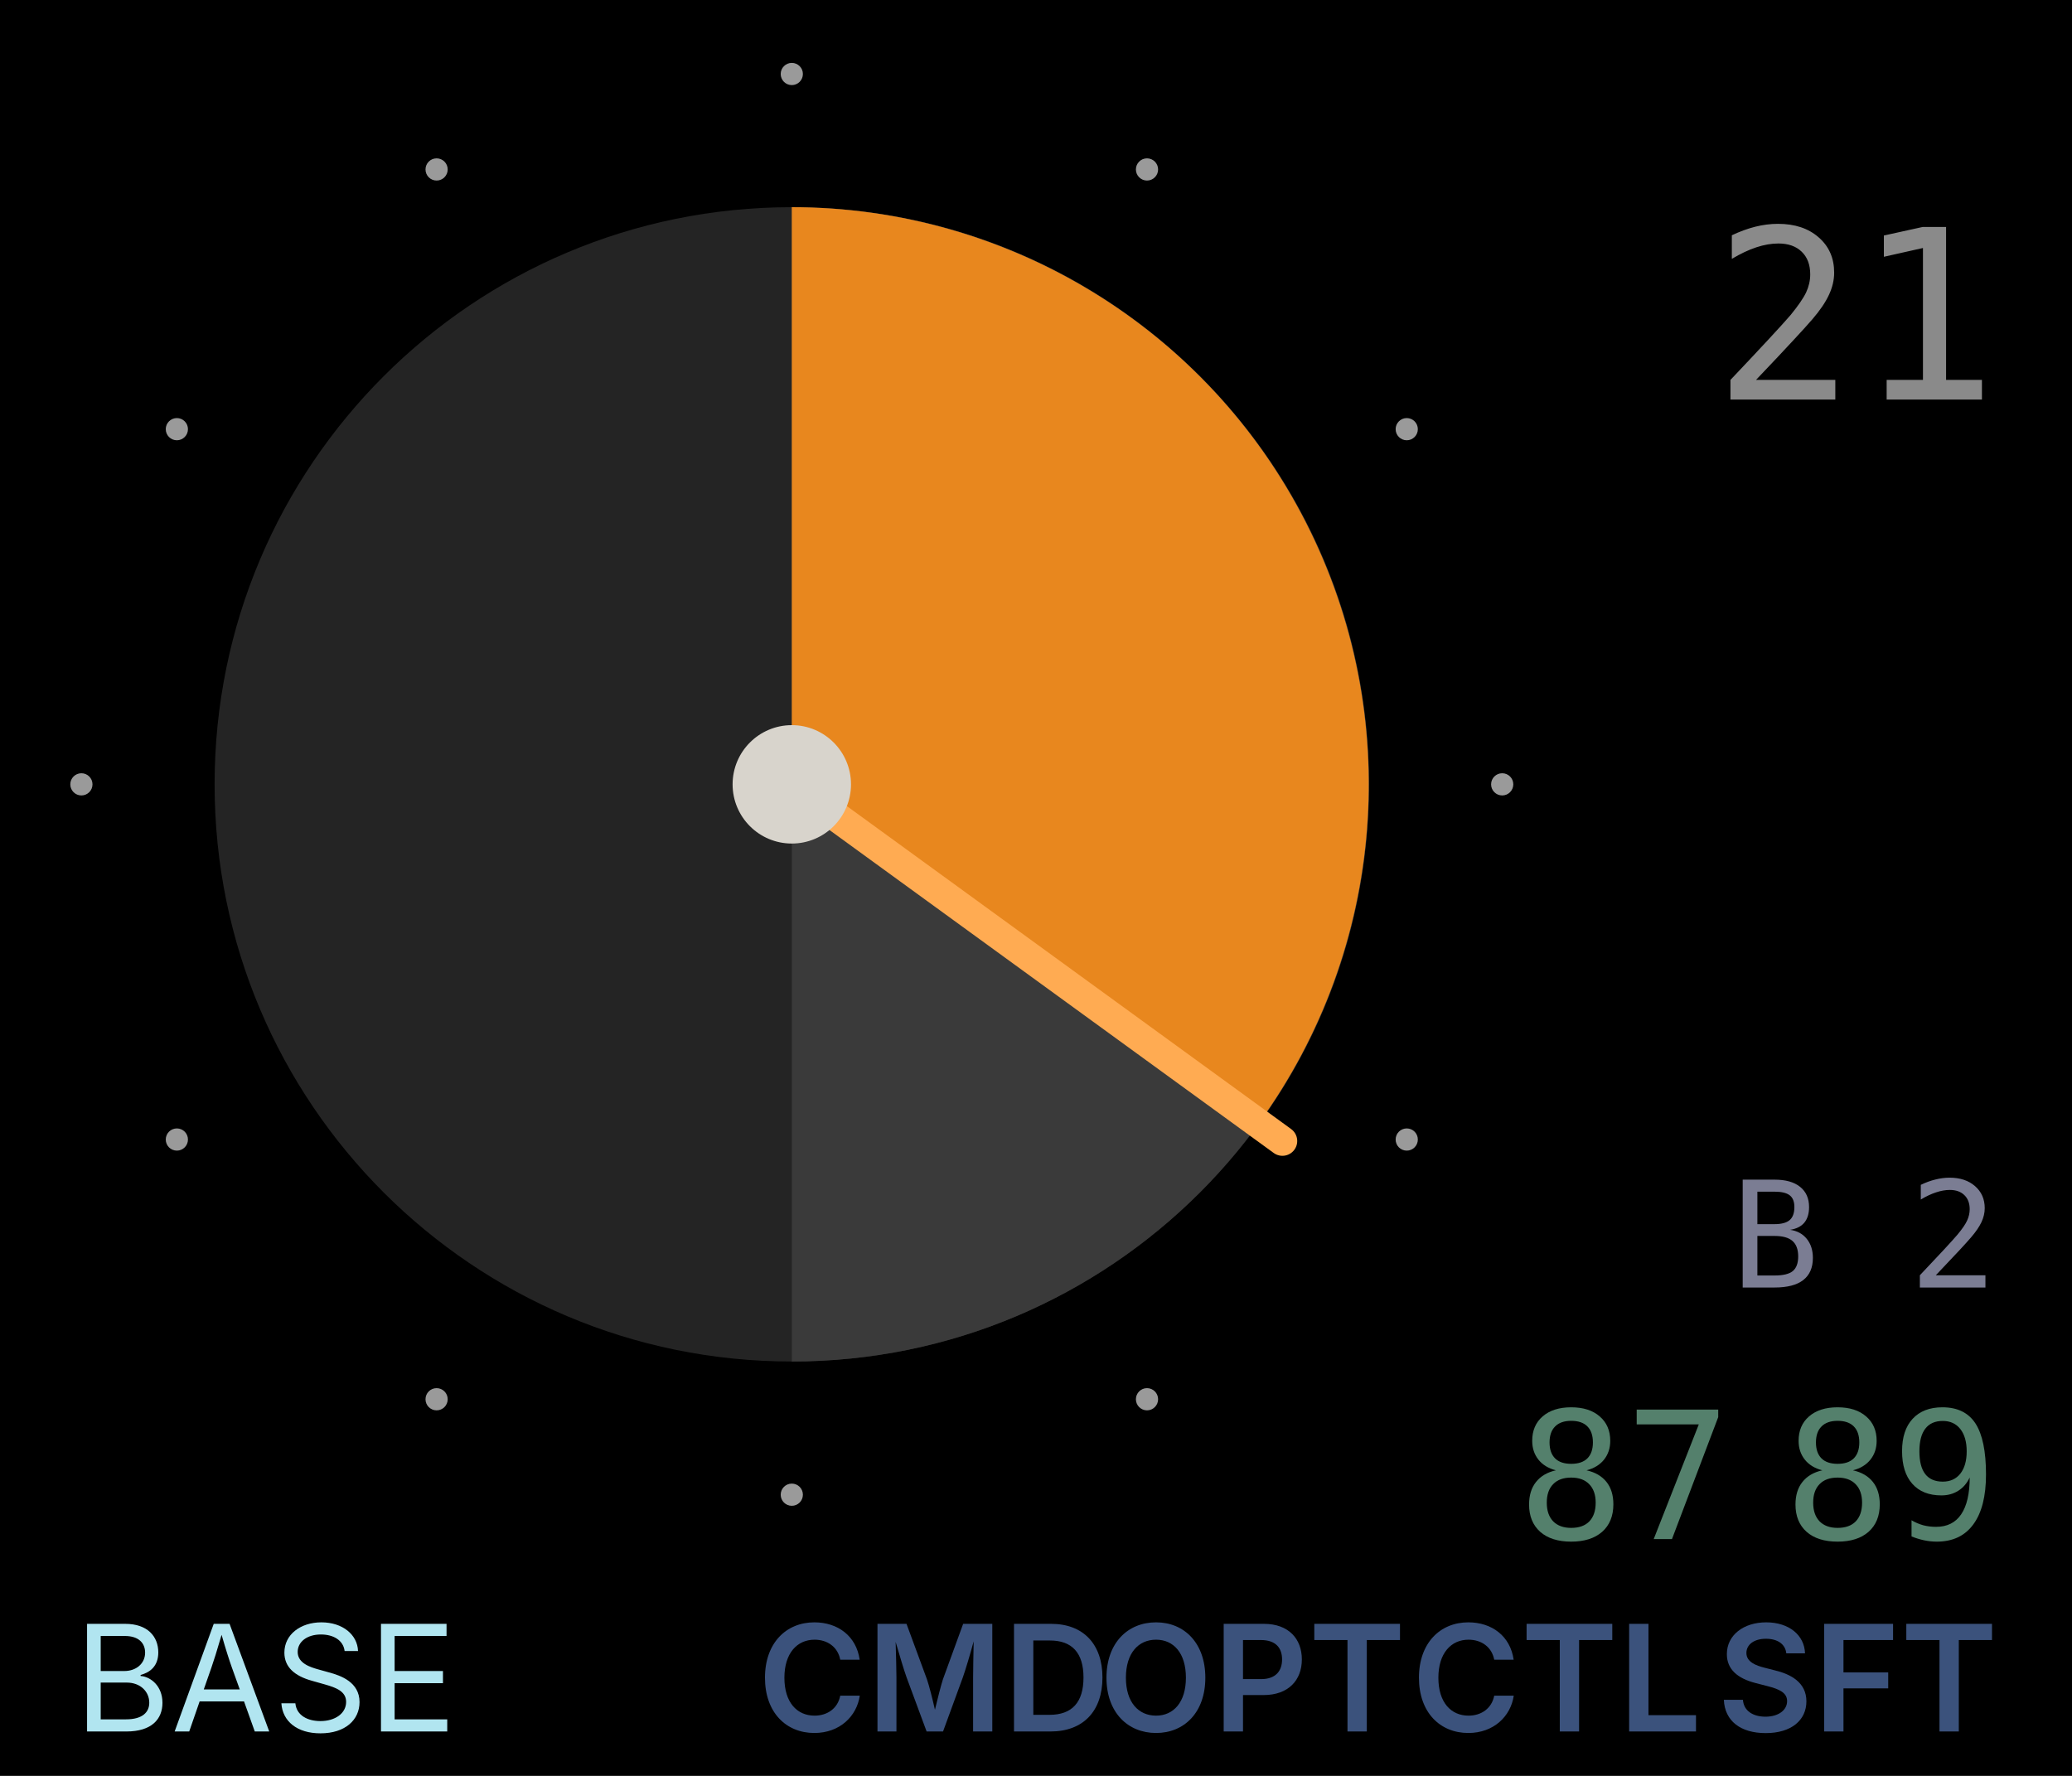
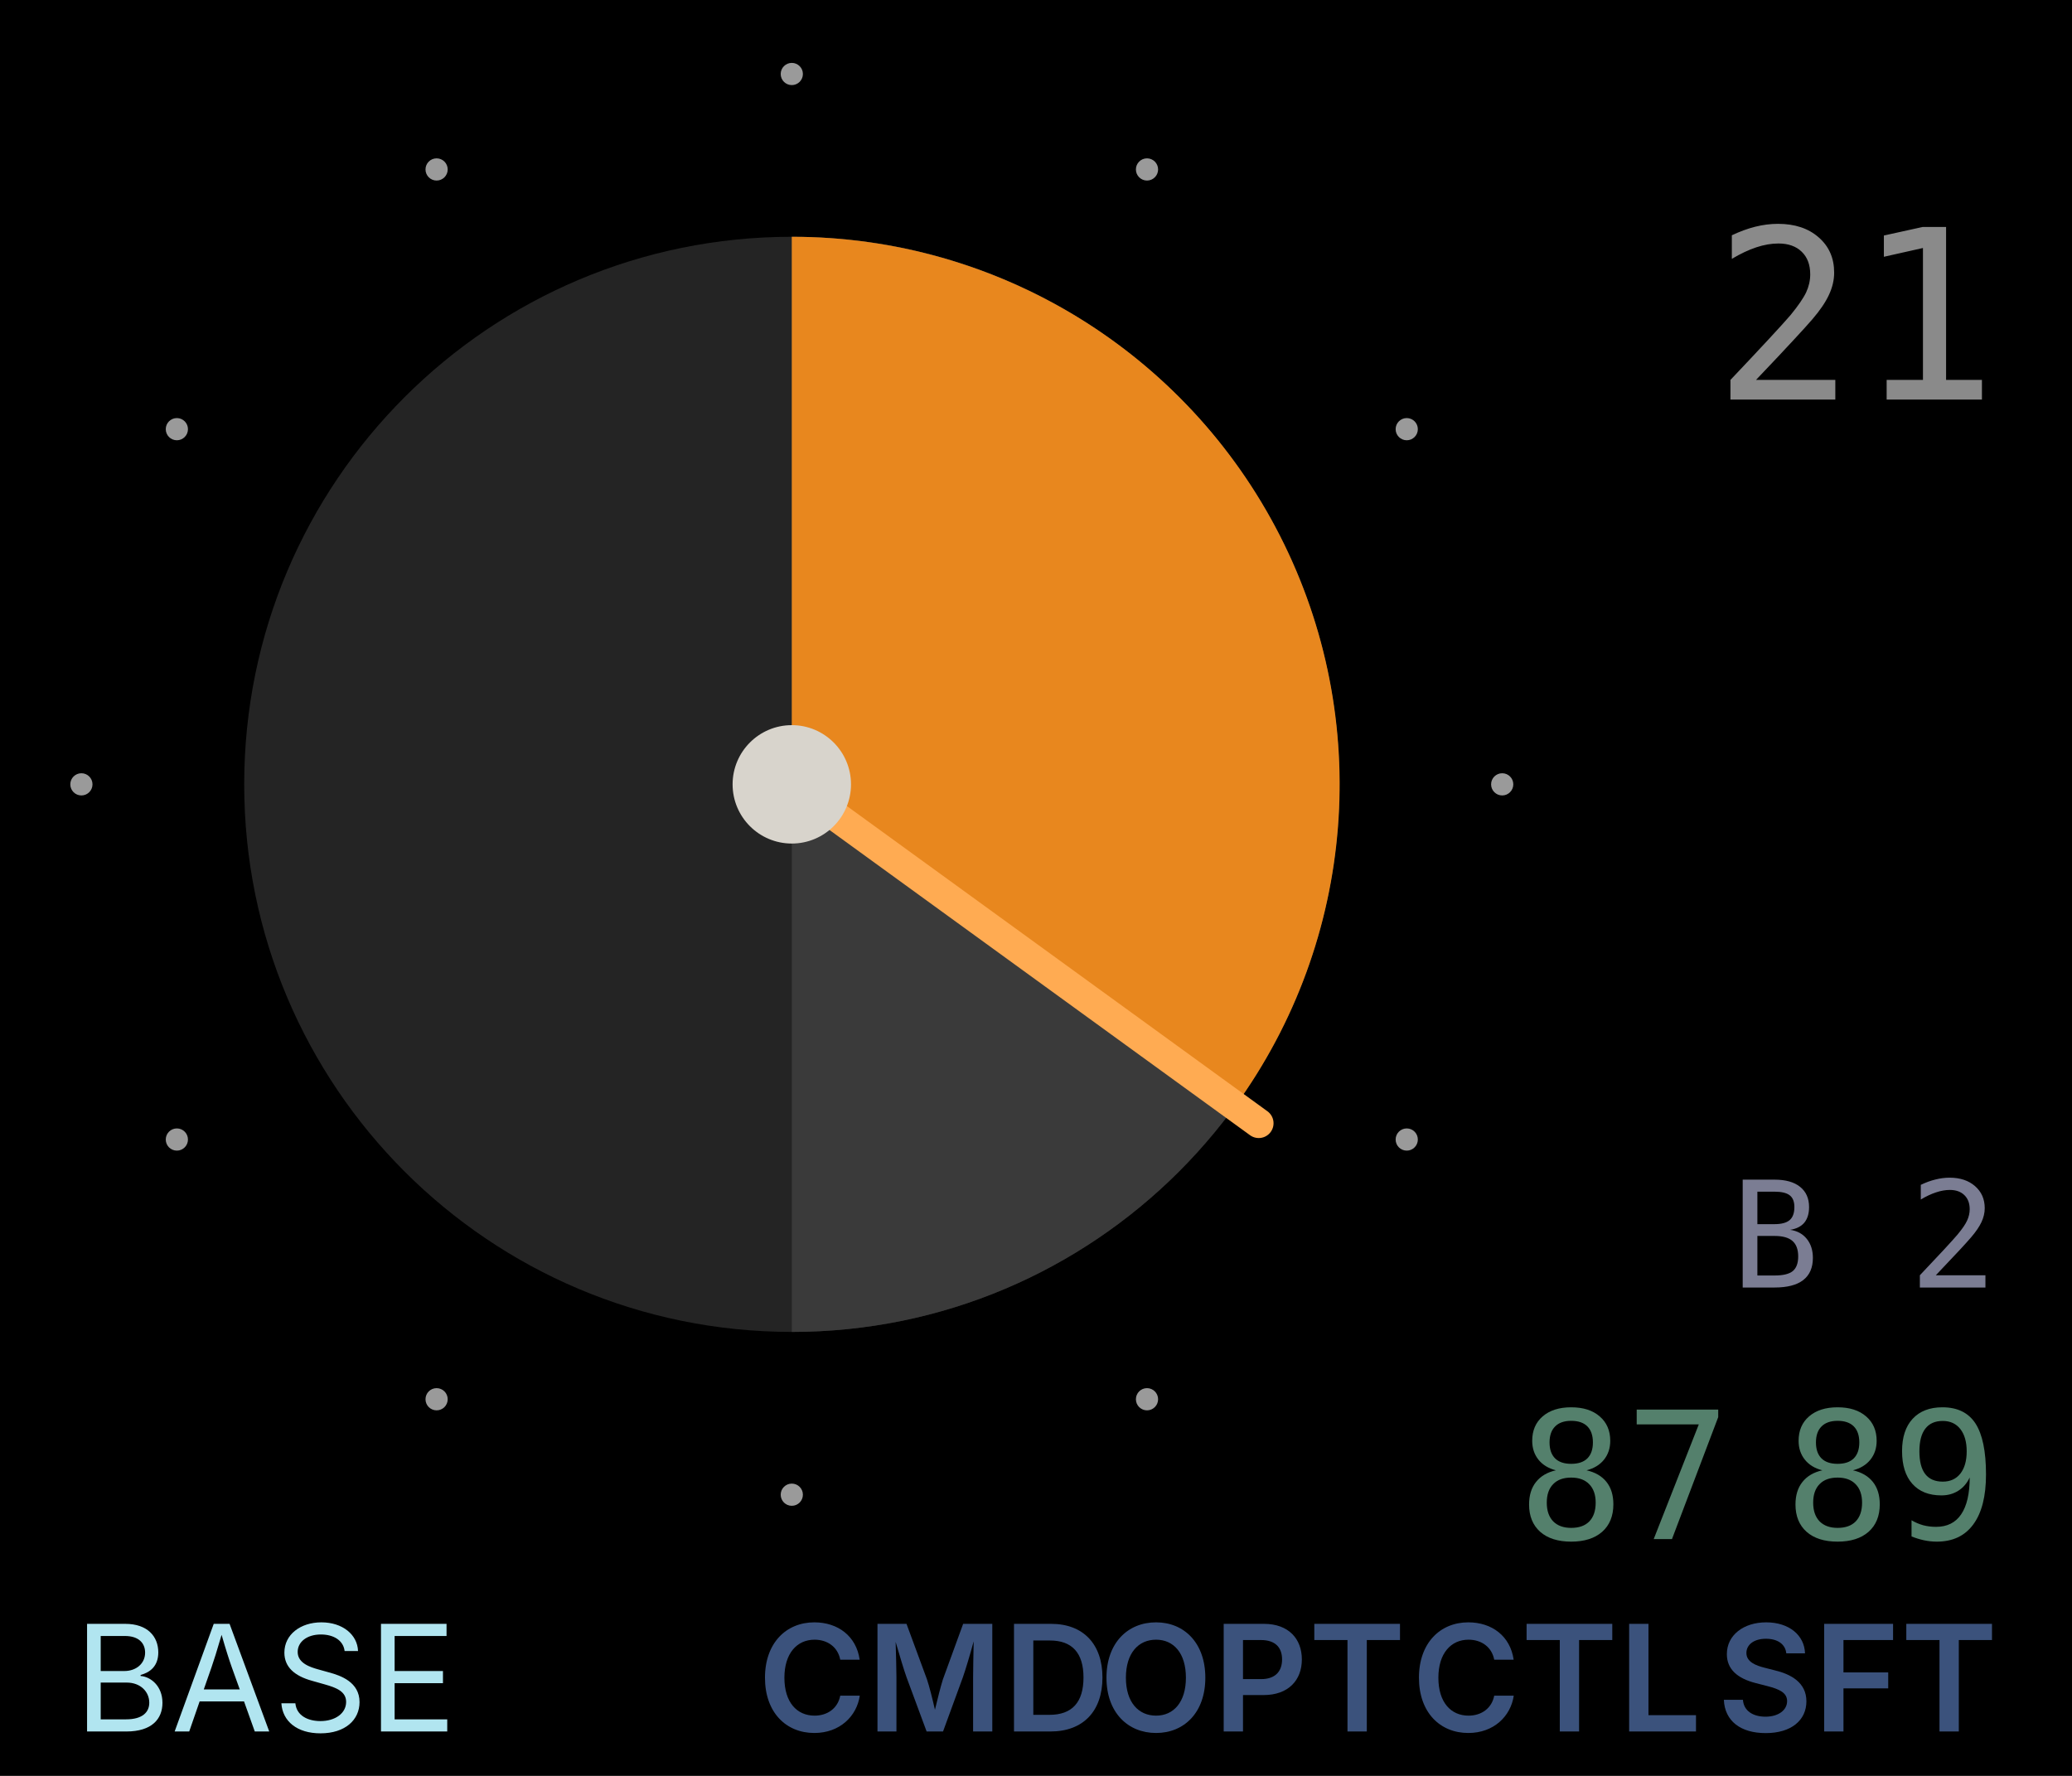
<svg xmlns="http://www.w3.org/2000/svg" width="560" height="480" viewBox="0 0 280 240" role="img" aria-label="Dial layout, 21 minutes remaining of a 60 minute face">
  <rect width="280" height="240" fill="#000000" />
  <circle cx="107.0" cy="10.0" r="1.5" fill="#9a9a9a" />
  <circle cx="155.0" cy="22.9" r="1.5" fill="#9a9a9a" />
  <circle cx="190.1" cy="58.0" r="1.5" fill="#9a9a9a" />
  <circle cx="203.0" cy="106.0" r="1.5" fill="#9a9a9a" />
  <circle cx="190.1" cy="154.0" r="1.5" fill="#9a9a9a" />
  <circle cx="155.0" cy="189.1" r="1.5" fill="#9a9a9a" />
  <circle cx="107.0" cy="202.0" r="1.5" fill="#9a9a9a" />
  <circle cx="59.0" cy="189.1" r="1.5" fill="#9a9a9a" />
  <circle cx="23.9" cy="154.0" r="1.5" fill="#9a9a9a" />
  <circle cx="11.0" cy="106.0" r="1.5" fill="#9a9a9a" />
  <circle cx="23.9" cy="58.0" r="1.5" fill="#9a9a9a" />
  <circle cx="59.0" cy="22.9" r="1.5" fill="#9a9a9a" />
-   <circle cx="107" cy="106" r="78" fill="#242424" />
-   <path d="M 107 106 L 107 28 A 78 78 0 0 1 107.0 184.0 Z" fill="#3a3a3a" />
-   <path d="M 107 106 L 107 28 A 78 78 0 0 1 170.1 151.8 Z" fill="#e8871e" />
-   <line x1="107" y1="106" x2="173.3" y2="154.2" stroke="#ffab52" stroke-width="4" stroke-linecap="round" />
+   <circle cx="107" cy="106" r="74" fill="#242424" />
+   <path d="M 107 106 L 107 32 A 74 74 0 0 1 107.0 180.0 Z" fill="#3a3a3a" />
+   <path d="M 107 106 L 107 32 A 74 74 0 0 1 166.9 149.5 Z" fill="#e8871e" />
+   <line x1="107" y1="106" x2="170.1" y2="151.8" stroke="#ffab52" stroke-width="4" stroke-linecap="round" />
  <circle cx="107" cy="106" r="8" fill="#d8d4cc" />
  <text x="270" y="54" text-anchor="end" font-family="ui-monospace,'SF Mono',Menlo,Consolas,monospace" font-size="32" fill="#8a8a8a">21</text>
  <text x="270" y="174" text-anchor="end" font-family="ui-monospace,'SF Mono',Menlo,Consolas,monospace" font-size="20" fill="#7b7d93">B 2</text>
  <text x="234" y="208" text-anchor="end" font-family="ui-monospace,'SF Mono',Menlo,Consolas,monospace" font-size="24" fill="#54806c">87</text>
  <text x="270" y="208" text-anchor="end" font-family="ui-monospace,'SF Mono',Menlo,Consolas,monospace" font-size="24" fill="#54806c">89</text>
  <text x="10" y="234" font-family="Inter,'Helvetica Neue',Arial,sans-serif" font-size="20" fill="#b1e5f0">BASE</text>
  <text x="150" y="234" text-anchor="end" font-family="Inter,'Helvetica Neue',Arial,sans-serif" font-size="20" font-weight="600" fill="#3b527c">CMD</text>
  <text x="190" y="234" text-anchor="end" font-family="Inter,'Helvetica Neue',Arial,sans-serif" font-size="20" font-weight="600" fill="#3b527c">OPT</text>
  <text x="230" y="234" text-anchor="end" font-family="Inter,'Helvetica Neue',Arial,sans-serif" font-size="20" font-weight="600" fill="#3b527c">CTL</text>
  <text x="270" y="234" text-anchor="end" font-family="Inter,'Helvetica Neue',Arial,sans-serif" font-size="20" font-weight="600" fill="#3b527c">SFT</text>
</svg>
